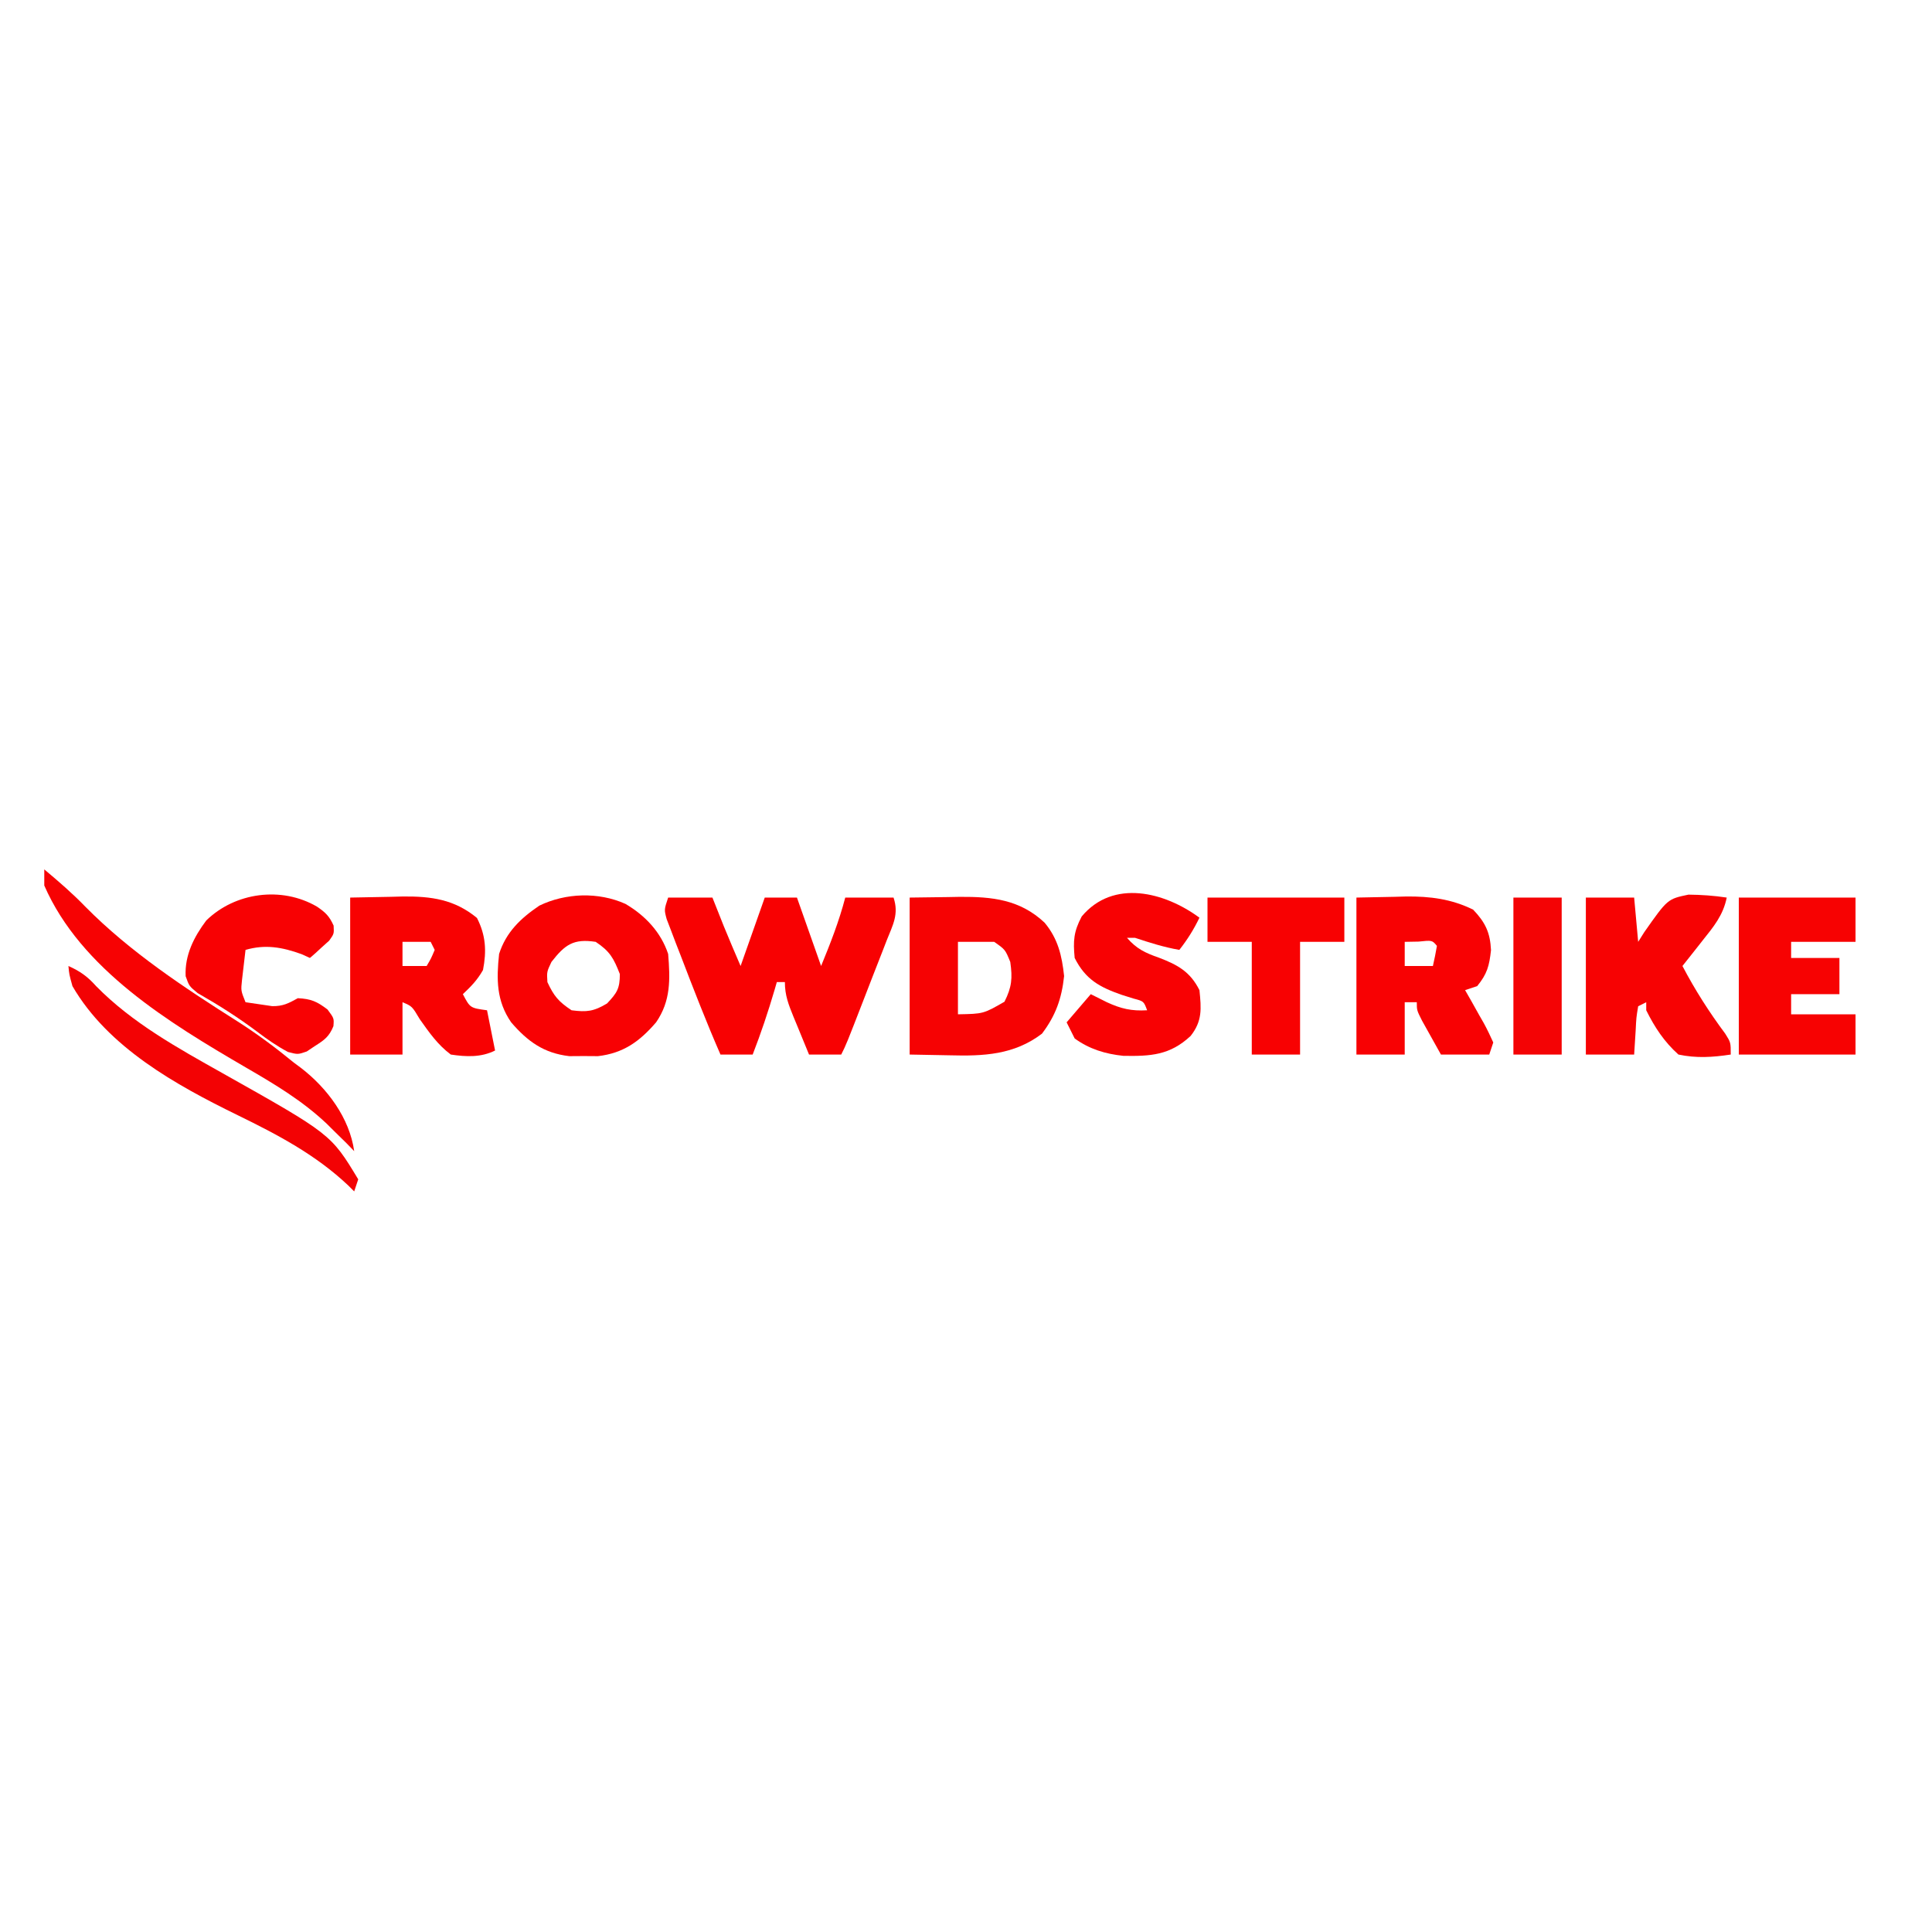
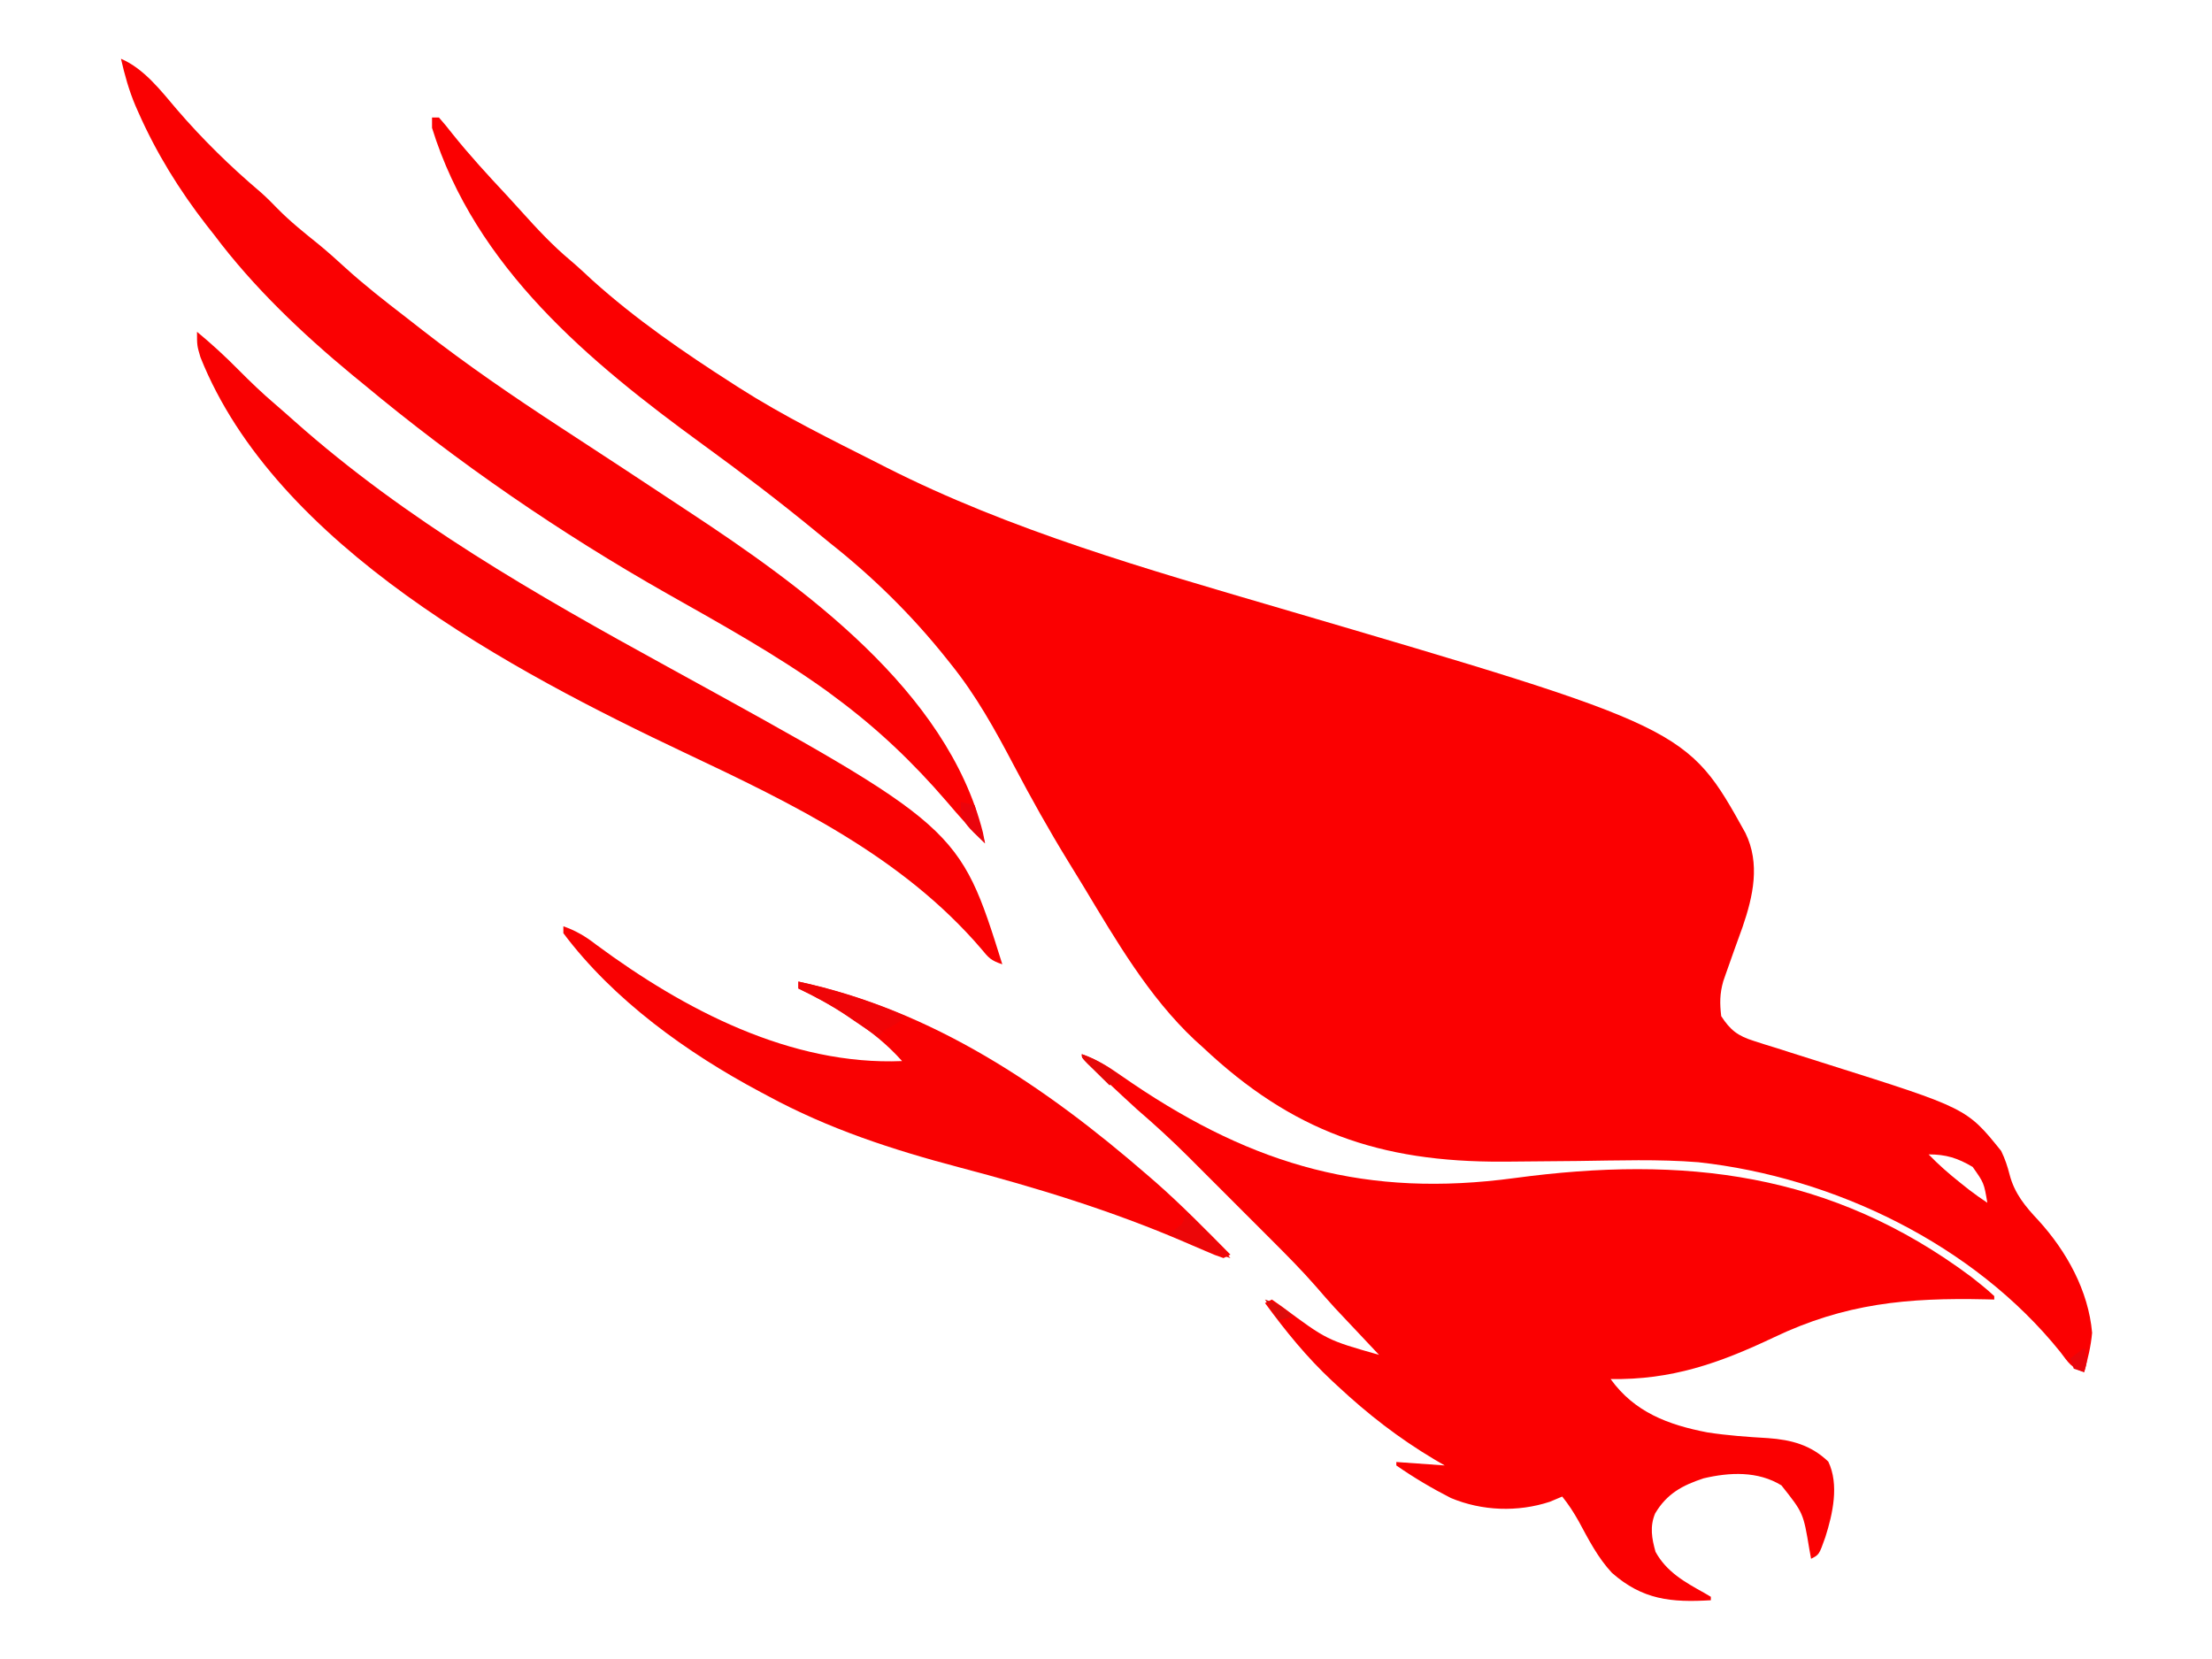
- <svg xmlns="http://www.w3.org/2000/svg" version="1.1" width="512" height="512" viewBox="20 210 480 60">
-   <path d="M0 0 C3.63 0 7.26 0 11 0 C11.944 2.376 12.888 4.753 13.832 7.129 C15.178 10.437 16.593 13.717 18 17 C19.98 11.39 21.96 5.78 24 0 C26.64 0 29.28 0 32 0 C33.98 5.61 35.96 11.22 38 17 C40.313 11.372 42.464 5.887 44 0 C47.96 0 51.92 0 56 0 C57.378 4.134 55.824 6.79 54.289 10.66 C54.001 11.406 53.714 12.152 53.418 12.92 C52.495 15.304 51.56 17.683 50.625 20.062 C50.002 21.67 49.379 23.277 48.758 24.885 C44.267 36.467 44.267 36.467 43 39 C40.36 39 37.72 39 35 39 C33.994 36.565 32.995 34.127 32 31.688 C31.714 30.997 31.428 30.307 31.133 29.596 C29.911 26.585 29 24.281 29 21 C28.34 21 27.68 21 27 21 C26.818 21.629 26.636 22.258 26.449 22.906 C24.844 28.371 23.064 33.692 21 39 C18.36 39 15.72 39 13 39 C9.469 30.908 6.28 22.682 3.125 14.438 C2.707 13.366 2.29 12.295 1.86 11.191 C1.283 9.672 1.283 9.672 0.695 8.121 C0.345 7.208 -0.006 6.294 -0.367 5.353 C-1 3 -1 3 0 0 Z " fill="#F80102" transform="translate(186,223)" />
-   <path d="M0 0 C3.135 -0.041 6.27 -0.083 9.5 -0.125 C10.471 -0.143 11.443 -0.161 12.443 -0.18 C20.54 -0.231 27.41 0.494 33.523 6.23 C36.852 10.22 37.831 14.421 38.375 19.5 C37.774 25.107 36.283 29.302 32.875 33.812 C25.94 39.089 18.377 39.415 9.938 39.188 C6.658 39.126 3.379 39.064 0 39 C0 26.13 0 13.26 0 0 Z M12 11 C12 16.94 12 22.88 12 29 C18.316 28.887 18.316 28.887 23.562 25.875 C25.387 22.226 25.577 20.036 25 16 C23.746 12.912 23.746 12.912 21 11 C18.03 11 15.06 11 12 11 Z " fill="#F60203" transform="translate(246,223)" />
-   <path d="M0 0 C3.3 -0.062 6.6 -0.124 10 -0.188 C11.535 -0.228 11.535 -0.228 13.102 -0.27 C20.13 -0.334 25.897 0.44 31.5 5.062 C33.702 9.375 33.915 13.258 33 18 C31.572 20.505 30.12 21.986 28 24 C29.798 27.426 29.798 27.426 34 28 C34.66 31.3 35.32 34.6 36 38 C32.516 39.742 28.802 39.575 25 39 C21.711 36.533 19.668 33.562 17.312 30.25 C15.379 26.994 15.379 26.994 13 26 C13 30.29 13 34.58 13 39 C8.71 39 4.42 39 0 39 C0 26.13 0 13.26 0 0 Z M13 11 C13 12.98 13 14.96 13 17 C14.98 17 16.96 17 19 17 C20.108 15.117 20.108 15.117 21 13 C20.67 12.34 20.34 11.68 20 11 C17.69 11 15.38 11 13 11 Z " fill="#F80102" transform="translate(107,223)" />
-   <path d="M0 0 C4.916 2.874 8.82 7.022 10.625 12.438 C11.137 18.705 11.313 24.096 7.625 29.438 C3.538 34.187 -0.49 37.103 -6.812 37.836 C-7.988 37.828 -9.164 37.82 -10.375 37.812 C-11.551 37.82 -12.726 37.828 -13.938 37.836 C-20.26 37.103 -24.288 34.187 -28.375 29.438 C-32.069 24.087 -32.041 18.716 -31.375 12.438 C-29.634 7.011 -26.017 3.582 -21.375 0.438 C-14.839 -2.739 -6.678 -2.998 0 0 Z M-18.375 14.438 C-19.53 16.876 -19.53 16.876 -19.375 19.438 C-17.753 22.924 -16.61 24.281 -13.375 26.438 C-9.594 26.931 -7.859 26.728 -4.562 24.75 C-2.076 22.122 -1.375 21.04 -1.375 17.438 C-2.919 13.501 -3.823 11.805 -7.375 9.438 C-12.889 8.598 -15.008 10.108 -18.375 14.438 Z " fill="#F80103" transform="translate(175.375,224.5625)" />
-   <path d="M0 0 C3.114 -0.062 6.229 -0.124 9.438 -0.188 C10.4 -0.215 11.362 -0.242 12.353 -0.27 C18.287 -0.327 23.622 0.345 29 3 C32.054 6.203 33.224 8.715 33.438 13.062 C33 16.996 32.484 18.964 30 22 C29.01 22.33 28.02 22.66 27 23 C27.517 23.904 28.034 24.807 28.566 25.738 C29.232 26.929 29.898 28.121 30.562 29.312 C31.076 30.205 31.076 30.205 31.6 31.115 C32.478 32.703 33.246 34.35 34 36 C33.67 36.99 33.34 37.98 33 39 C29.04 39 25.08 39 21 39 C19.995 37.211 18.996 35.419 18 33.625 C17.443 32.627 16.886 31.63 16.312 30.602 C15 28 15 28 15 26 C14.01 26 13.02 26 12 26 C12 30.29 12 34.58 12 39 C8.04 39 4.08 39 0 39 C0 26.13 0 13.26 0 0 Z M12 11 C12 12.98 12 14.96 12 17 C14.31 17 16.62 17 19 17 C19.382 15.344 19.714 13.675 20 12 C18.816 10.584 18.816 10.584 15.438 10.938 C13.736 10.968 13.736 10.968 12 11 Z " fill="#F80103" transform="translate(357,223)" />
-   <path d="M0 0 C3.96 0 7.92 0 12 0 C12.33 3.63 12.66 7.26 13 11 C13.499 10.206 13.998 9.412 14.512 8.594 C20.306 0.354 20.306 0.354 25.492 -0.73 C28.725 -0.692 31.806 -0.489 35 0 C34.124 4.408 31.688 7.307 28.938 10.75 C28.465 11.352 27.993 11.954 27.506 12.574 C26.343 14.054 25.172 15.528 24 17 C27.127 22.966 30.621 28.431 34.645 33.836 C36 36 36 36 36 39 C31.494 39.68 27.479 39.945 23 39 C19.458 35.814 17.115 32.255 15 28 C15 27.34 15 26.68 15 26 C14.34 26.33 13.68 26.66 13 27 C12.531 29.816 12.531 29.816 12.375 33.062 C12.251 35.022 12.127 36.981 12 39 C8.04 39 4.08 39 0 39 C0 26.13 0 13.26 0 0 Z " fill="#F70203" transform="translate(414,223)" />
-   <path d="M0 0 C9.57 0 19.14 0 29 0 C29 3.63 29 7.26 29 11 C23.72 11 18.44 11 13 11 C13 12.32 13 13.64 13 15 C16.96 15 20.92 15 25 15 C25 17.97 25 20.94 25 24 C21.04 24 17.08 24 13 24 C13 25.65 13 27.3 13 29 C18.28 29 23.56 29 29 29 C29 32.3 29 35.6 29 39 C19.43 39 9.86 39 0 39 C0 26.13 0 13.26 0 0 Z " fill="#F70202" transform="translate(452,223)" />
-   <path d="M0 0 C-1.418 2.934 -2.983 5.433 -5 8 C-8.81 7.328 -12.334 6.222 -16 5 C-16.66 5 -17.32 5 -18 5 C-15.632 7.741 -13.455 8.749 -10.062 9.938 C-5.421 11.704 -2.285 13.429 0 18 C0.461 22.615 0.746 25.641 -2.188 29.375 C-7.329 34.173 -12.11 34.438 -18.914 34.32 C-23.366 33.858 -27.354 32.649 -31 30 C-31.66 28.68 -32.32 27.36 -33 26 C-31.02 23.69 -29.04 21.38 -27 19 C-25.68 19.66 -24.36 20.32 -23 21 C-19.478 22.625 -16.882 23.222 -13 23 C-13.838 20.762 -13.838 20.762 -16.328 20.105 C-17.292 19.803 -18.257 19.5 -19.25 19.188 C-24.752 17.28 -28.316 15.368 -31 10 C-31.407 5.766 -31.256 3.484 -29.25 -0.312 C-21.399 -9.691 -8.609 -6.357 0 0 Z " fill="#F80103" transform="translate(318,228)" />
-   <path d="M0 0 C2.136 1.454 3.074 2.359 4.137 4.719 C4.25 6.75 4.25 6.75 3.035 8.453 C2.467 8.964 1.898 9.474 1.312 10 C0.747 10.521 0.181 11.042 -0.402 11.578 C-0.847 11.965 -1.292 12.352 -1.75 12.75 C-2.431 12.441 -3.111 12.131 -3.812 11.812 C-8.613 10.076 -12.824 9.316 -17.75 10.75 C-17.946 12.353 -18.131 13.958 -18.312 15.562 C-18.469 16.902 -18.469 16.902 -18.629 18.27 C-18.907 20.884 -18.907 20.884 -17.75 23.75 C-16.336 23.974 -14.918 24.178 -13.5 24.375 C-12.711 24.491 -11.922 24.607 -11.109 24.727 C-8.405 24.753 -7.09 24.028 -4.75 22.75 C-1.468 22.914 0.001 23.56 2.625 25.562 C4.25 27.75 4.25 27.75 4.086 29.707 C3.021 32.31 1.859 33.126 -0.5 34.625 C-1.513 35.302 -1.513 35.302 -2.547 35.992 C-4.75 36.75 -4.75 36.75 -7.195 36.113 C-9.969 34.633 -12.371 32.964 -14.875 31.062 C-19.615 27.507 -24.489 24.424 -29.633 21.488 C-31.75 19.75 -31.75 19.75 -32.625 17.289 C-32.881 12.09 -30.582 7.539 -27.5 3.438 C-20.362 -3.539 -8.8 -5.137 0 0 Z " fill="#F80103" transform="translate(98.75,225.25)" />
-   <path d="M0 0 C11.22 0 22.44 0 34 0 C34 3.63 34 7.26 34 11 C30.37 11 26.74 11 23 11 C23 20.24 23 29.48 23 39 C19.04 39 15.08 39 11 39 C11 29.76 11 20.52 11 11 C7.37 11 3.74 11 0 11 C0 7.37 0 3.74 0 0 Z " fill="#F80102" transform="translate(320,223)" />
-   <path d="M0 0 C3.569 2.986 7.018 5.963 10.25 9.312 C21.352 20.537 34.798 29.398 48.085 37.81 C52.975 40.928 57.519 44.327 62 48 C62.612 48.455 63.225 48.91 63.855 49.379 C70.335 54.399 75.839 61.766 77 70 C76.361 69.34 75.721 68.68 75.062 68 C74.045 66.997 73.024 65.997 72 65 C71.403 64.407 70.806 63.814 70.191 63.203 C64.091 57.437 57.235 53.361 50.023 49.18 C31.134 38.167 9.069 24.831 0 4 C0 2.68 0 1.36 0 0 Z " fill="#F70203" transform="translate(31,216)" />
-   <path d="M0 0 C2.919 1.303 4.76 2.622 6.875 5 C15.854 14.149 27.148 20.37 38.228 26.595 C65.221 41.772 65.221 41.772 72 53 C71.67 53.99 71.34 54.98 71 56 C70.513 55.515 70.025 55.031 69.523 54.531 C61.41 46.861 51.963 41.91 42.023 37.052 C26.713 29.566 9.83 20.224 1 5 C0.188 2.062 0.188 2.062 0 0 Z " fill="#F30204" transform="translate(37,240)" />
-   <path d="M0 0 C3.96 0 7.92 0 12 0 C12 12.87 12 25.74 12 39 C8.04 39 4.08 39 0 39 C0 26.13 0 13.26 0 0 Z " fill="#F40305" transform="translate(396,223)" />
+ <svg xmlns="http://www.w3.org/2000/svg" version="1.1" width="640" height="480">
+   <path d="M0 0 C0.66 0 1.32 0 2 0 C3.351 1.512 4.629 3.088 5.875 4.688 C10.806 10.851 16.09 16.604 21.481 22.364 C22.98 23.978 24.458 25.608 25.93 27.246 C30.399 32.213 34.874 37.017 40.008 41.316 C42.219 43.185 44.319 45.152 46.438 47.125 C58.954 58.38 72.842 67.946 87 77 C87.599 77.386 88.198 77.772 88.815 78.169 C101.67 86.381 115.401 93.127 129 100 C130.163 100.594 130.163 100.594 131.35 101.199 C167.348 119.461 206.96 130.719 245.525 142.034 C363.085 176.552 363.085 176.552 380 207 C384.341 215.879 382.241 225.281 379.188 234.188 C378.408 236.39 377.613 238.586 376.808 240.78 C375.961 243.108 375.134 245.442 374.328 247.785 C374.084 248.492 373.839 249.198 373.587 249.926 C372.57 253.52 372.565 256.268 373 260 C375.654 264.089 377.835 265.729 382.453 267.176 C383.536 267.525 384.618 267.873 385.733 268.233 C386.894 268.589 388.054 268.945 389.25 269.312 C390.45 269.698 391.65 270.083 392.886 270.48 C396.586 271.668 400.292 272.836 404 274 C444.043 286.643 444.043 286.643 454 299 C455.112 301.29 455.823 303.42 456.449 305.883 C457.864 311.321 460.995 315.072 464.75 319.062 C472.912 328.002 479.262 339.443 480.312 351.625 C479.944 355.604 479.08 359.154 478 363 C474.262 361.754 473.488 360.304 471.125 357.188 C446.103 326.051 405.621 306.57 366.384 302.27 C354.846 301.348 343.173 301.77 331.607 301.911 C324.996 301.99 318.385 302.053 311.773 302.09 C310.721 302.096 310.721 302.096 309.648 302.102 C274.149 302.251 248.822 293.341 223 269 C222.214 268.29 221.427 267.579 220.617 266.848 C207.311 254.333 197.925 238.12 188.569 222.595 C187.075 220.123 185.562 217.664 184.043 215.207 C178.472 206.133 173.308 196.898 168.351 187.478 C162.885 177.099 157.396 167.157 150 158 C149.367 157.205 149.367 157.205 148.722 156.394 C138.738 143.901 127.545 132.908 115 123 C113.771 121.996 112.545 120.989 111.32 119.98 C100.601 111.16 89.595 102.79 78.367 94.629 C45.511 70.706 12.501 43.381 0 3 C0 2.01 0 1.02 0 0 Z M433 300 C435.856 302.955 438.844 305.571 442.062 308.125 C442.92 308.808 443.777 309.491 444.66 310.195 C446.391 311.53 448.182 312.788 450 314 C449.026 308.247 449.026 308.247 445.75 303.625 C441.409 301.06 438.053 300 433 300 Z " fill="#FB0001" transform="translate(125,34)" />
+   <path d="M0 0 C3.513 1.293 6.441 2.817 9.52 4.941 C10.369 5.521 11.218 6.1 12.093 6.697 C12.99 7.313 13.888 7.928 14.812 8.562 C50.07 32.356 82.645 41.59 125.175 35.855 C174.212 29.251 216.73 34.135 257.359 64.445 C259.638 66.241 261.886 68.013 264 70 C264 70.33 264 70.66 264 71 C263.185 70.979 262.371 70.958 261.532 70.937 C238.886 70.432 220.846 72.095 200.19 81.961 C184.43 89.437 170.618 94.291 153 94 C159.89 103.57 169.611 107.241 180.941 109.426 C186.76 110.334 192.665 110.753 198.541 111.091 C205.347 111.584 210.929 113.081 215.973 117.875 C219.178 124.506 217.264 133.054 215.125 139.75 C213.328 144.836 213.328 144.836 211 146 C210.83 145.059 210.66 144.118 210.484 143.148 C208.76 132.755 208.76 132.755 202.422 124.766 C195.594 120.577 187.474 120.948 179.895 122.73 C173.749 124.763 169.284 127.155 165.879 132.887 C164.306 136.668 164.904 140.129 166 144 C169.159 149.758 174.417 152.743 180.023 155.836 C180.676 156.22 181.328 156.604 182 157 C182 157.33 182 157.66 182 158 C170.564 158.686 162.241 157.895 153.375 150.062 C149.306 145.704 146.612 140.42 143.797 135.207 C142.34 132.608 140.861 130.315 139 128 C137.824 128.495 136.649 128.99 135.438 129.5 C126.135 132.562 115.806 132.187 106.785 128.418 C101.314 125.633 96.043 122.504 91 119 C91 118.67 91 118.34 91 118 C97.93 118.495 97.93 118.495 105 119 C104.019 118.429 103.038 117.858 102.027 117.27 C91.722 111.133 82.76 104.176 74 96 C73.228 95.286 73.228 95.286 72.441 94.558 C65.065 87.673 58.943 80.109 53 72 C53.66 71.67 54.32 71.34 55 71 C55.932 71.652 56.864 72.305 57.824 72.977 C70.902 82.709 70.902 82.709 86 87 C85.373 86.336 85.373 86.336 84.734 85.658 C82.8 83.607 80.869 81.553 78.938 79.5 C78.281 78.804 77.624 78.108 76.947 77.391 C76.293 76.695 75.639 75.998 74.965 75.281 C74.373 74.653 73.781 74.024 73.172 73.377 C71.35 71.383 69.586 69.359 67.824 67.313 C63.695 62.581 59.293 58.149 54.848 53.715 C53.989 52.855 53.13 51.995 52.245 51.109 C50.438 49.302 48.63 47.496 46.822 45.691 C44.071 42.946 41.325 40.195 38.58 37.443 C36.815 35.679 35.05 33.916 33.285 32.152 C32.473 31.339 31.662 30.525 30.825 29.687 C26.041 24.921 21.117 20.403 16 16 C13.139 13.405 10.319 10.766 7.5 8.125 C6.773 7.45 6.046 6.774 5.297 6.078 C4.611 5.436 3.925 4.794 3.219 4.133 C2.599 3.554 1.98 2.976 1.342 2.379 C0 1 0 1 0 0 Z " fill="#FB0001" transform="translate(313,305)" />
+   <path d="M0 0 C6.697 2.872 11.549 9.237 16.188 14.688 C23.519 23.218 31.705 31.242 40.289 38.504 C42.059 40.051 43.68 41.685 45.312 43.375 C49.012 47.141 53.078 50.382 57.188 53.688 C59.81 55.843 62.316 58.076 64.812 60.375 C70.385 65.445 76.284 70.047 82.246 74.645 C83.899 75.922 85.544 77.209 87.188 78.5 C100.115 88.584 113.587 97.791 127.312 106.75 C127.915 107.143 128.518 107.537 129.139 107.942 C129.751 108.342 130.363 108.741 130.993 109.153 C140.488 115.35 149.971 121.566 159.42 127.832 C160.941 128.84 162.464 129.845 163.988 130.848 C197.333 152.793 238.969 182.765 249.375 223.812 C249.581 224.864 249.787 225.916 250 227 C246.036 223.153 242.449 219.083 238.875 214.875 C229.19 203.631 218.921 193.84 207 185 C206.042 184.286 205.084 183.572 204.098 182.836 C189.53 172.394 173.708 163.627 158.125 154.812 C127.094 137.23 97.395 116.842 70 94 C68.979 93.166 67.958 92.332 66.906 91.473 C52.401 79.473 38.315 66.086 27 51 C26.272 50.077 25.543 49.154 24.793 48.203 C16.902 38.04 10.266 27.331 5.062 15.562 C4.78 14.925 4.498 14.287 4.207 13.63 C2.312 9.167 1.083 4.726 0 0 Z " fill="#FA0102" transform="translate(35,17)" />
+   <path d="M0 0 C4.195 3.466 8.112 7.065 11.938 10.938 C15.404 14.435 18.907 17.794 22.652 20.988 C24.498 22.57 26.317 24.172 28.129 25.793 C60.501 54.588 98.116 76.066 135.926 96.801 C220.544 143.297 220.544 143.297 233 183 C229.699 181.9 229.075 181.173 226.938 178.562 C204.086 151.871 172.461 136.599 141.21 121.841 C91.304 98.237 22.806 62.041 1 7.375 C0 4 0 4 0 0 Z " fill="#F90102" transform="translate(57,96)" />
+   <path d="M0 0 C3.716 1.324 6.461 2.953 9.562 5.375 C34.874 24.079 65.723 40.339 98 39 C93.649 34.118 88.976 30.421 83.562 26.812 C82.942 26.397 82.322 25.981 81.683 25.553 C77.275 22.67 72.746 20.286 68 18 C68 17.34 68 16.68 68 16 C106.743 24.225 139.523 46.417 169 72 C169.84 72.727 170.681 73.454 171.547 74.203 C179.025 80.801 185.997 87.906 193 95 C192.01 95.495 192.01 95.495 191 96 C188.492 95.139 188.492 95.139 185.305 93.754 C184.127 93.25 182.95 92.747 181.737 92.228 C180.795 91.821 180.795 91.821 179.833 91.405 C158.582 82.26 137.007 75.668 114.657 69.784 C95.192 64.647 76.738 58.634 59 49 C58.338 48.648 57.676 48.296 56.994 47.934 C35.843 36.675 14.508 21.344 0 2 C0 1.34 0 0.68 0 0 Z " fill="#F90102" transform="translate(163,268)" />
+   <path d="M0 0 C10.8 2.413 20.837 5.619 31 10 C29.027 11.973 27.457 12.771 25 14 C24.34 14.66 23.68 15.32 23 16 C22.01 15.325 21.02 14.649 20 13.953 C18.667 13.052 17.333 12.151 16 11.25 C15.352 10.807 14.703 10.363 14.035 9.906 C9.511 6.86 4.922 4.351 0 2 C0 1.34 0 0.68 0 0 Z " fill="#F00407" transform="translate(231,284)" />
+   <path d="M0 0 C4.88 3.942 9.058 8.12 13 13 C6.795 11.064 0.892 8.744 -5 6 C-4.361 5.567 -3.721 5.134 -3.062 4.688 C-0.733 3.088 -0.733 3.088 0 0 Z " fill="#EC0608" transform="translate(343,351)" />
+   <path d="M0 0 C1.32 0.33 2.64 0.66 4 1 C4.99 4.63 5.98 8.26 7 12 C1.331 6.629 1.331 6.629 0 3 C0 2.01 0 1.02 0 0 Z " fill="#EB040C" transform="translate(278,232)" />
+   <path d="M0 0 C4.671 1.557 8.087 4.084 12 7 C10.02 7.99 10.02 7.99 8 9 C6.664 7.691 5.331 6.377 4 5.062 C3.257 4.332 2.515 3.601 1.75 2.848 C0 1 0 1 0 0 Z " fill="#E60707" transform="translate(313,305)" />
+   <path d="M0 0 C0.934 3.01 1.044 3.867 0 7 C-0.99 6.67 -1.98 6.34 -3 6 C-3.33 5.01 -3.66 4.02 -4 3 C-2.68 2.01 -1.36 1.02 0 0 Z " fill="#E9060B" transform="translate(603,390)" />
+   <path d="M0 0 C3.375 1.186 5.647 2.276 8 5 C6.68 5.33 5.36 5.66 4 6 C2.68 4.02 1.36 2.04 0 0 Z " fill="#DD0C0B" transform="translate(366,376)" />
</svg>
